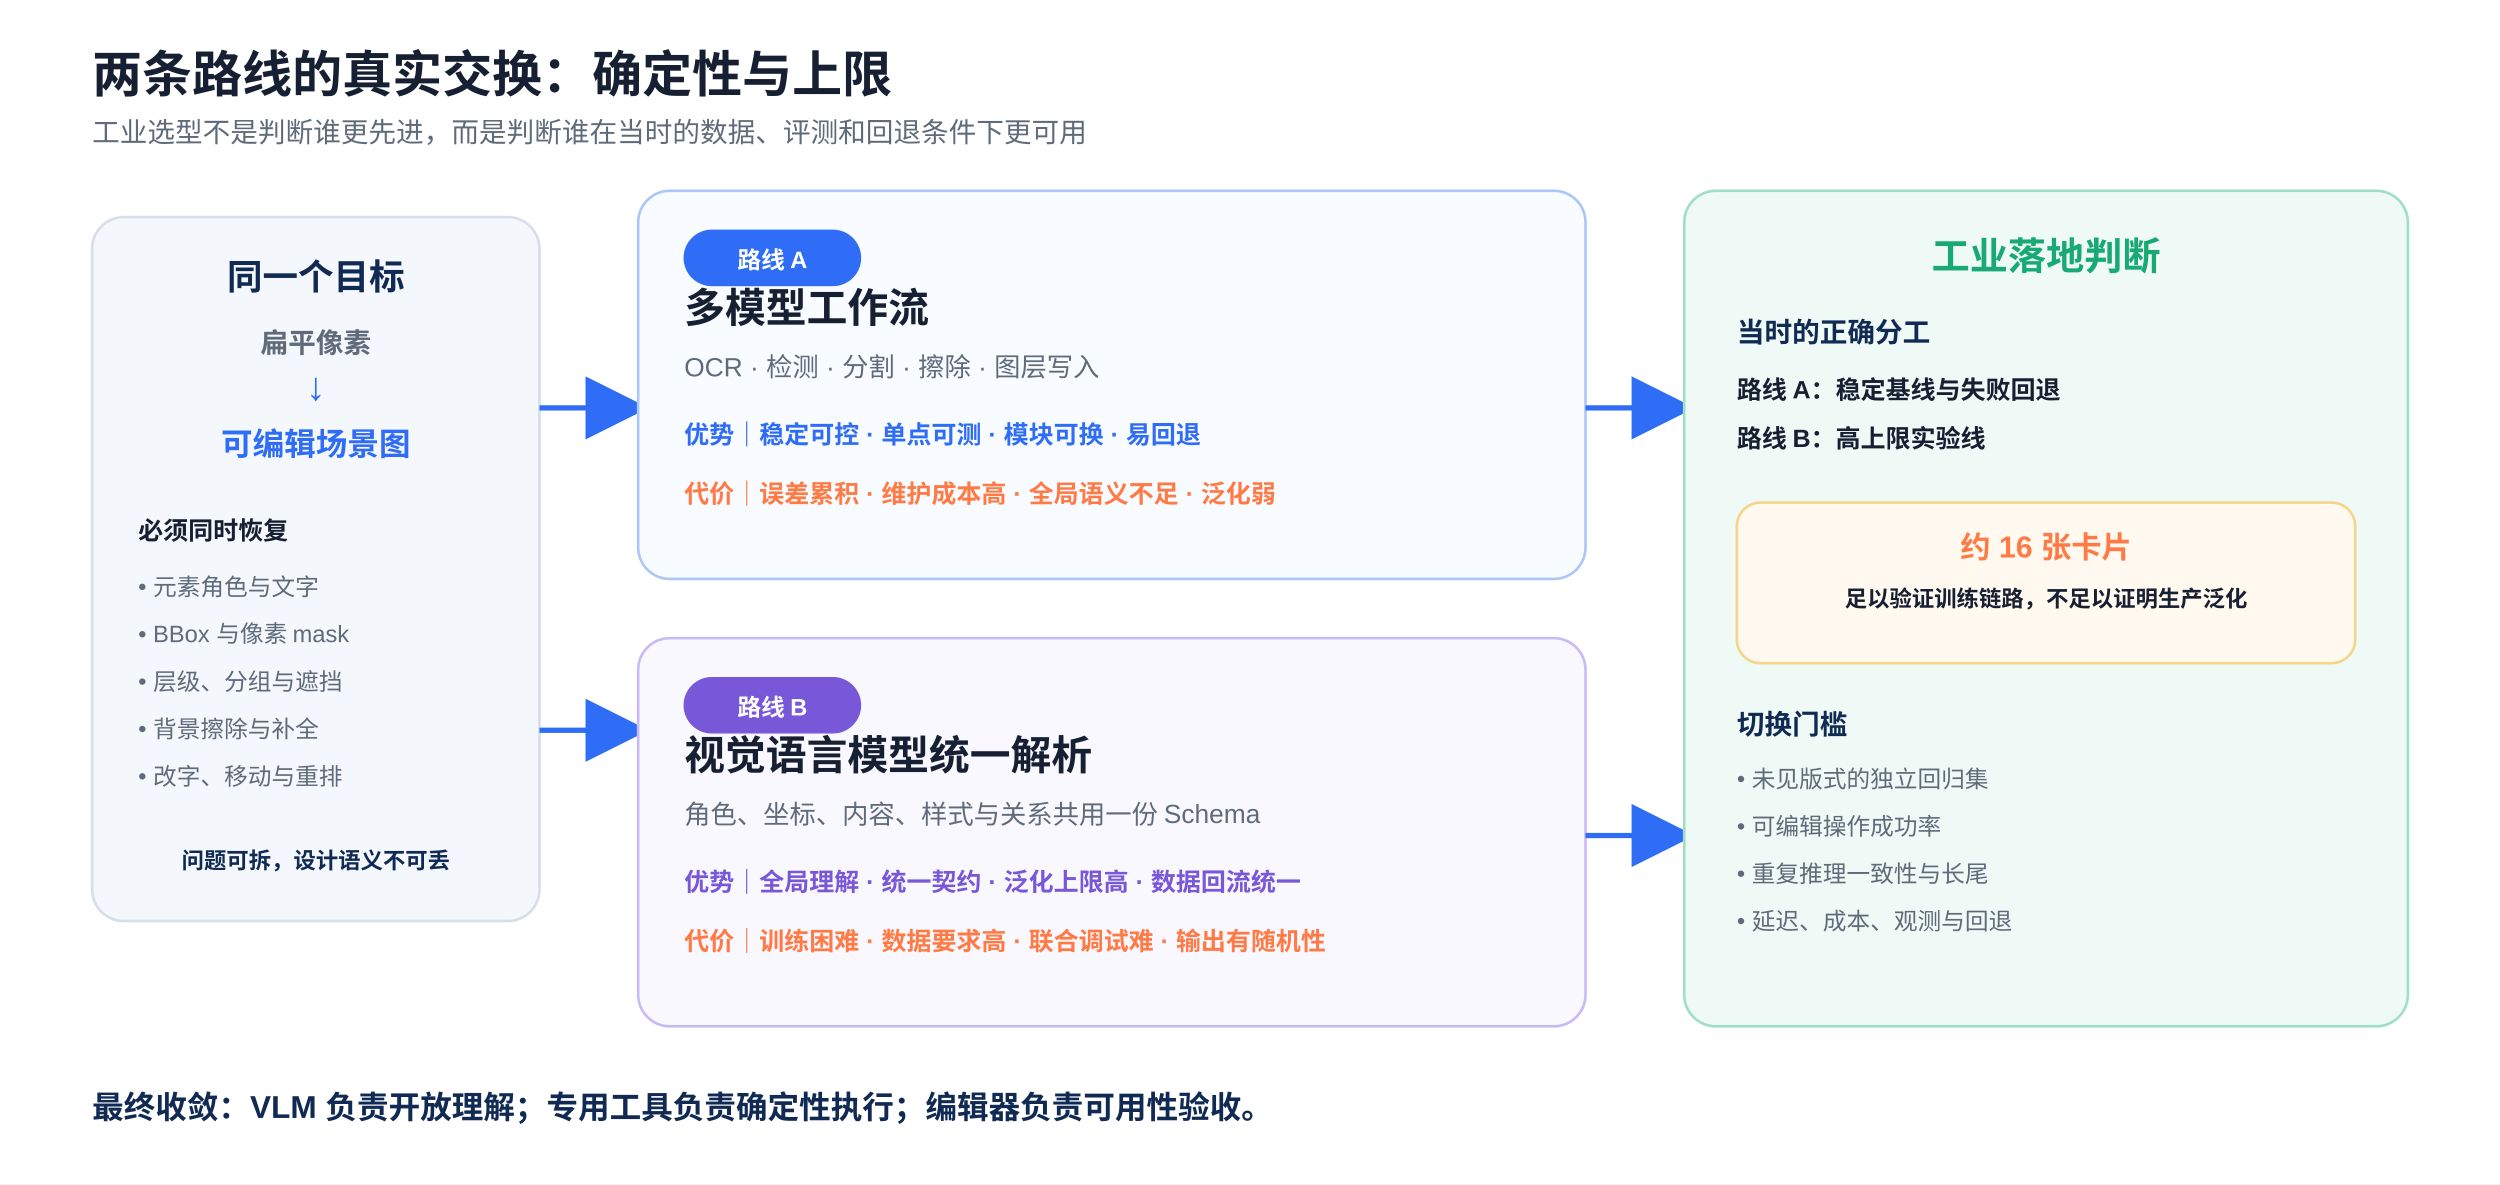
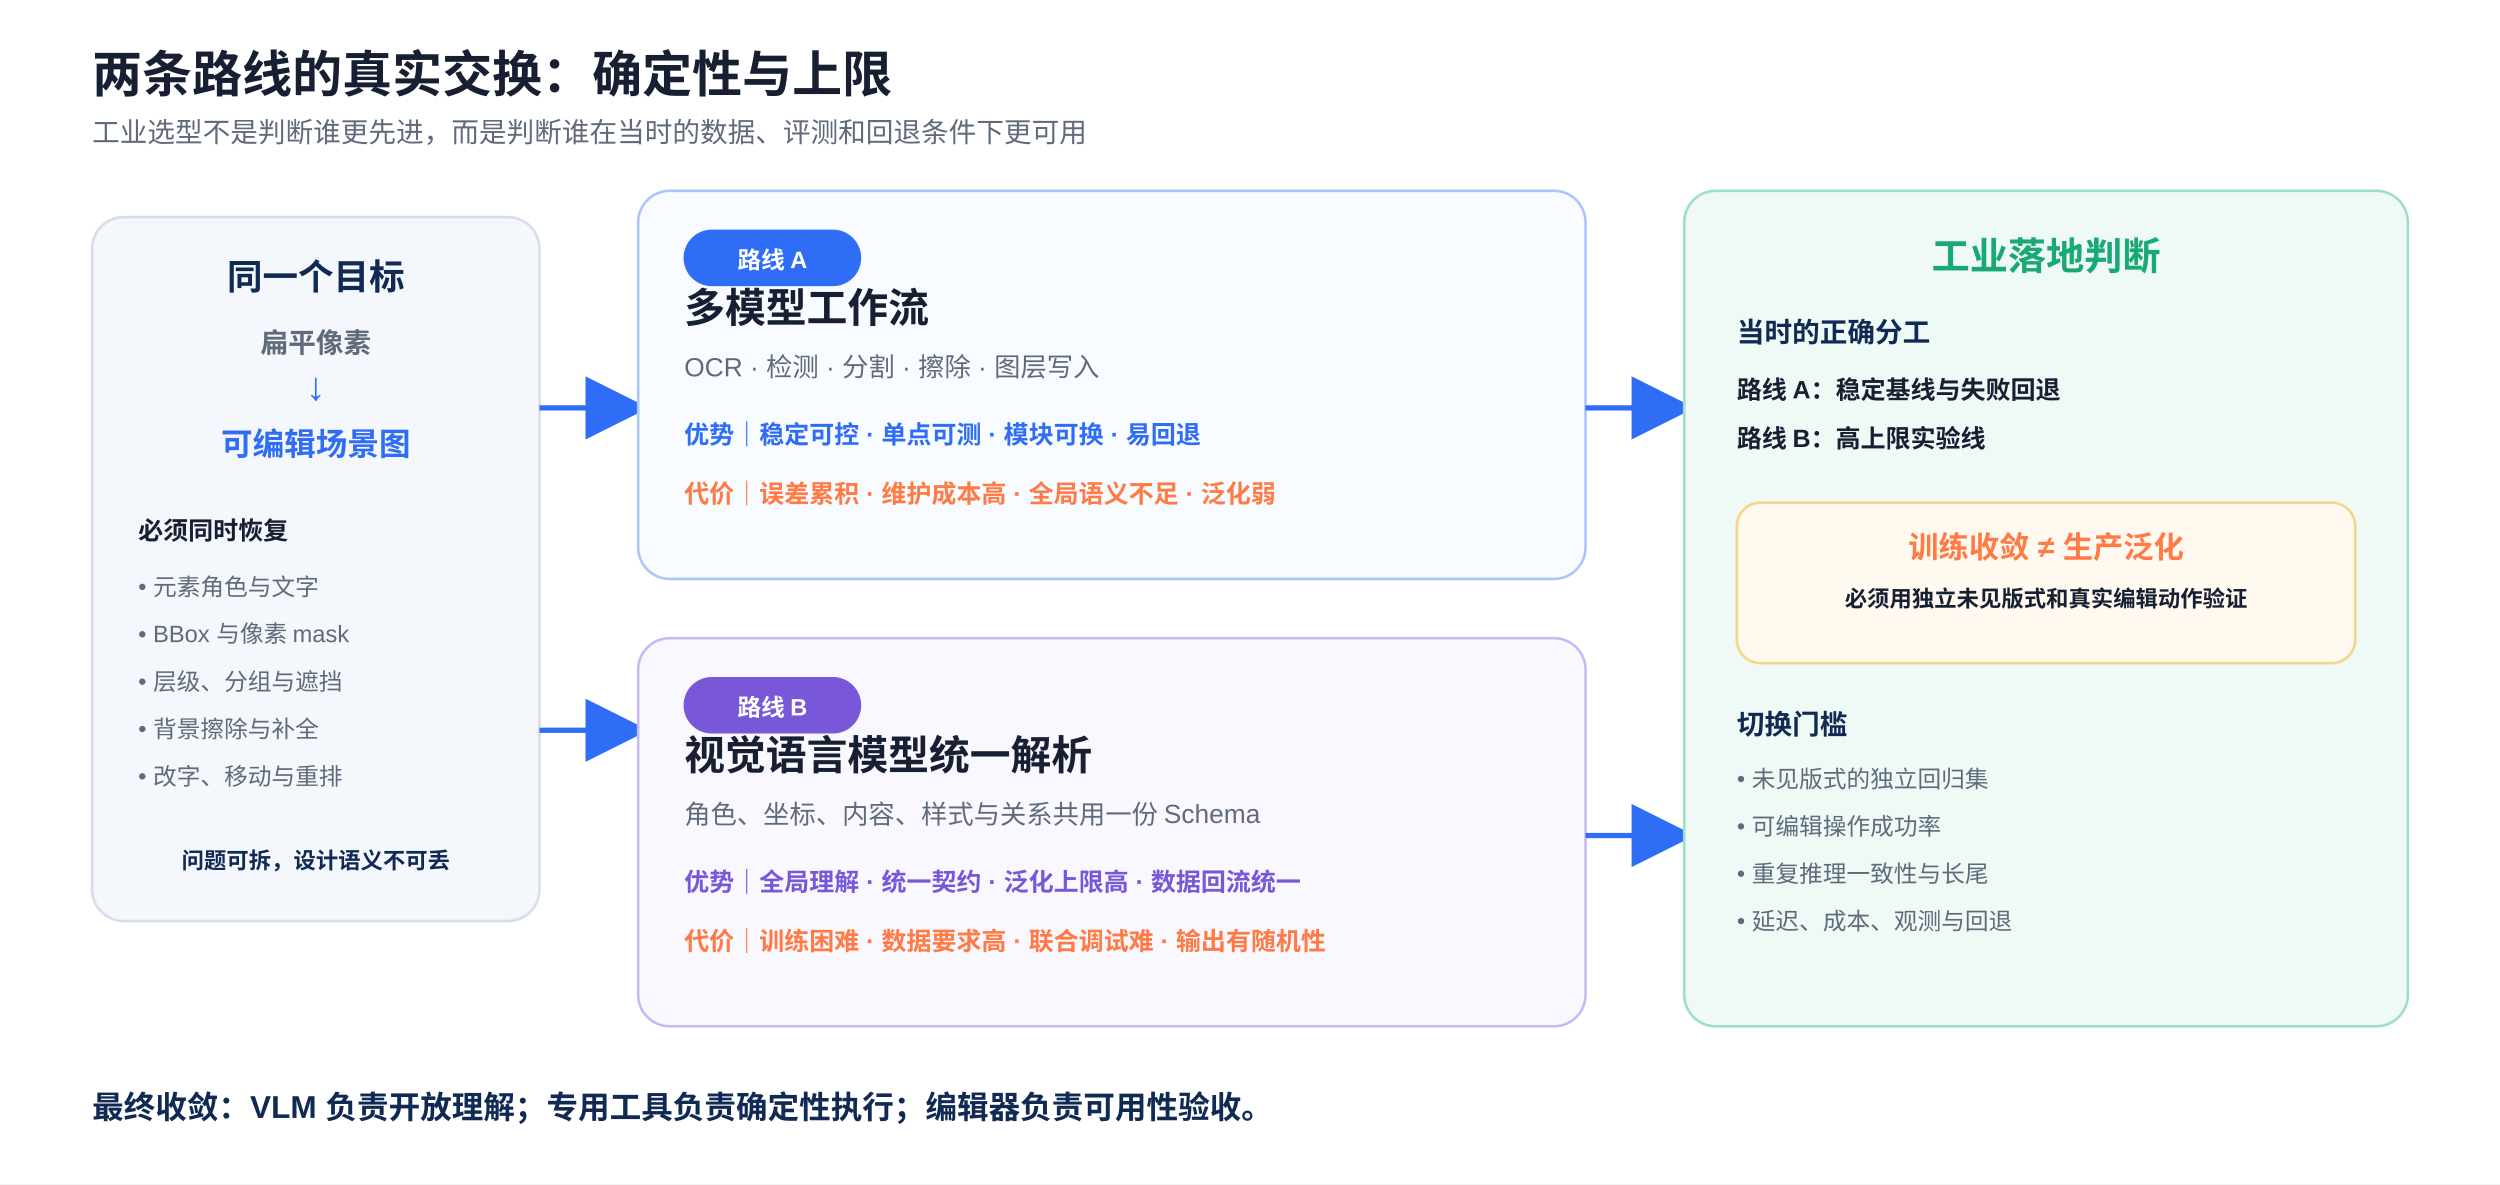
<svg xmlns="http://www.w3.org/2000/svg" width="1900" height="900" viewBox="0 0 1900 900">
  <defs>
    <linearGradient id="ocean" x1="0" y1="0" x2="1" y2="1">
      <stop offset="0" stop-color="#08264f" />
      <stop offset="1" stop-color="#0d7a96" />
    </linearGradient>
    <linearGradient id="sky" x1="0" y1="0" x2="1" y2="1">
      <stop offset="0" stop-color="#101c49" />
      <stop offset="1" stop-color="#4d3e92" />
    </linearGradient>
    <linearGradient id="softBlue" x1="0" y1="0" x2="1" y2="1">
      <stop offset="0" stop-color="#edf4ff" />
      <stop offset="1" stop-color="#f6fbff" />
    </linearGradient>
    <filter id="shadow" x="-20%" y="-20%" width="140%" height="140%">
      <feDropShadow dx="0" dy="8" stdDeviation="12" flood-color="#18233a" flood-opacity=".14" />
    </filter>
    <filter id="blur">
      <feGaussianBlur stdDeviation="14" />
    </filter>
    <marker id="arrow" markerWidth="12" markerHeight="12" refX="10" refY="6" orient="auto">
      <path d="M0,0 L12,6 L0,12 z" fill="#2f6df6" />
    </marker>
    <pattern id="grid" width="28" height="28" patternUnits="userSpaceOnUse">
      <path d="M28 0H0V28" fill="none" stroke="#c9d5e8" stroke-width="1" />
    </pattern>
  </defs>
  <rect width="1900" height="900" fill="#ffffff" />
  <text x="70" y="70" font-family="Arial, PingFang SC, Noto Sans CJK SC, sans-serif" font-size="38" font-weight="750" fill="#172033" text-anchor="start">两条路线的真实交换：确定性与上限</text>
  <text x="70" y="108" font-family="Arial, PingFang SC, Noto Sans CJK SC, sans-serif" font-size="21" font-weight="400" fill="#5f6b7a" text-anchor="start">工业选型不是判断谁更先进，而是判断谁在当时的数据、评测和回退条件下更可用</text>
  <rect x="70" y="165" width="340" height="535" rx="24" fill="#f4f7fb" stroke="#d7deea" stroke-width="2" />
  <text x="240" y="220" font-family="Arial, PingFang SC, Noto Sans CJK SC, sans-serif" font-size="27" font-weight="750" fill="#102a54" text-anchor="middle">同一个目标</text>
  <text x="240" y="268" font-family="Arial, PingFang SC, Noto Sans CJK SC, sans-serif" font-size="21" font-weight="600" fill="#5f6b7a" text-anchor="middle">扁平像素</text>
  <text x="240" y="304" font-family="Arial, PingFang SC, Noto Sans CJK SC, sans-serif" font-size="30" font-weight="700" fill="#2f6df6" text-anchor="middle">↓</text>
  <text x="240" y="346" font-family="Arial, PingFang SC, Noto Sans CJK SC, sans-serif" font-size="24" font-weight="750" fill="#2f6df6" text-anchor="middle">可编辑场景图</text>
  <text x="105" y="410" font-family="Arial, PingFang SC, Noto Sans CJK SC, sans-serif" font-size="19" font-weight="700" fill="#172033" text-anchor="start">必须同时恢复</text>
  <text x="105" y="452" font-family="Arial, PingFang SC, Noto Sans CJK SC, sans-serif" font-size="18" font-weight="500" fill="#5f6b7a" text-anchor="start">• 元素角色与文字</text>
  <text x="105" y="488" font-family="Arial, PingFang SC, Noto Sans CJK SC, sans-serif" font-size="18" font-weight="500" fill="#5f6b7a" text-anchor="start">• BBox 与像素 mask</text>
  <text x="105" y="524" font-family="Arial, PingFang SC, Noto Sans CJK SC, sans-serif" font-size="18" font-weight="500" fill="#5f6b7a" text-anchor="start">• 层级、分组与遮挡</text>
  <text x="105" y="560" font-family="Arial, PingFang SC, Noto Sans CJK SC, sans-serif" font-size="18" font-weight="500" fill="#5f6b7a" text-anchor="start">• 背景擦除与补全</text>
  <text x="105" y="596" font-family="Arial, PingFang SC, Noto Sans CJK SC, sans-serif" font-size="18" font-weight="500" fill="#5f6b7a" text-anchor="start">• 改字、移动与重排</text>
  <text x="240" y="660" font-family="Arial, PingFang SC, Noto Sans CJK SC, sans-serif" font-size="17" font-weight="700" fill="#102a54" text-anchor="middle">问题可拆，设计语义不可丢</text>
  <line x1="410" y1="310" x2="485" y2="310" stroke="#2f6df6" stroke-width="4" marker-end="url(#arrow)" />
  <line x1="410" y1="555" x2="485" y2="555" stroke="#2f6df6" stroke-width="4" marker-end="url(#arrow)" />
  <rect x="485" y="145" width="720" height="295" rx="24" fill="#f8fbff" stroke="#abc7f8" stroke-width="2" />
  <rect x="520" y="175" width="134" height="42" rx="21" fill="#2f6df6" stroke="#2f6df6" stroke-width="1" />
  <text x="587" y="204" font-family="Arial, PingFang SC, Noto Sans CJK SC, sans-serif" font-size="18" font-weight="700" fill="#fff" text-anchor="middle">路线 A</text>
  <text x="520" y="245" font-family="Arial, PingFang SC, Noto Sans CJK SC, sans-serif" font-size="31" font-weight="750" fill="#172033" text-anchor="start">多模型工作流</text>
  <text x="520" y="286" font-family="Arial, PingFang SC, Noto Sans CJK SC, sans-serif" font-size="20" font-weight="500" fill="#5f6b7a" text-anchor="start">OCR · 检测 · 分割 · 擦除 · 图层写入</text>
  <text x="520" y="337" font-family="Arial, PingFang SC, Noto Sans CJK SC, sans-serif" font-size="19" font-weight="650" fill="#2f6df6" text-anchor="start">优势｜稳定可控 · 单点可测 · 模块可换 · 易回退</text>
  <text x="520" y="382" font-family="Arial, PingFang SC, Noto Sans CJK SC, sans-serif" font-size="19" font-weight="650" fill="#ff7a45" text-anchor="start">代价｜误差累积 · 维护成本高 · 全局语义不足 · 泛化弱</text>
  <rect x="485" y="485" width="720" height="295" rx="24" fill="#faf8ff" stroke="#c8baf4" stroke-width="2" />
  <rect x="520" y="515" width="134" height="42" rx="21" fill="#7857d8" stroke="#7857d8" stroke-width="1" />
  <text x="587" y="544" font-family="Arial, PingFang SC, Noto Sans CJK SC, sans-serif" font-size="18" font-weight="700" fill="#fff" text-anchor="middle">路线 B</text>
  <text x="520" y="585" font-family="Arial, PingFang SC, Noto Sans CJK SC, sans-serif" font-size="31" font-weight="750" fill="#172033" text-anchor="start">视觉语言模型统一解析</text>
  <text x="520" y="626" font-family="Arial, PingFang SC, Noto Sans CJK SC, sans-serif" font-size="20" font-weight="500" fill="#5f6b7a" text-anchor="start">角色、坐标、内容、样式与关系共用一份 Schema</text>
  <text x="520" y="677" font-family="Arial, PingFang SC, Noto Sans CJK SC, sans-serif" font-size="19" font-weight="650" fill="#7857d8" text-anchor="start">优势｜全局理解 · 统一契约 · 泛化上限高 · 数据回流统一</text>
  <text x="520" y="722" font-family="Arial, PingFang SC, Noto Sans CJK SC, sans-serif" font-size="19" font-weight="650" fill="#ff7a45" text-anchor="start">代价｜训练困难 · 数据要求高 · 联合调试难 · 输出有随机性</text>
  <line x1="1205" y1="310" x2="1280" y2="310" stroke="#2f6df6" stroke-width="4" marker-end="url(#arrow)" />
  <line x1="1205" y1="635" x2="1280" y2="635" stroke="#2f6df6" stroke-width="4" marker-end="url(#arrow)" />
  <rect x="1280" y="145" width="550" height="635" rx="24" fill="#effaf6" stroke="#9edfc5" stroke-width="2" />
  <text x="1555" y="205" font-family="Arial, PingFang SC, Noto Sans CJK SC, sans-serif" font-size="29" font-weight="750" fill="#19a974" text-anchor="middle">工业落地判断</text>
  <text x="1320" y="260" font-family="Arial, PingFang SC, Noto Sans CJK SC, sans-serif" font-size="21" font-weight="750" fill="#102a54" text-anchor="start">当时的正确分工</text>
  <text x="1320" y="303" font-family="Arial, PingFang SC, Noto Sans CJK SC, sans-serif" font-size="19" font-weight="600" fill="#172033" text-anchor="start">路线 A：稳定基线与失败回退</text>
  <text x="1320" y="340" font-family="Arial, PingFang SC, Noto Sans CJK SC, sans-serif" font-size="19" font-weight="600" fill="#172033" text-anchor="start">路线 B：高上限实验线</text>
  <rect x="1320" y="382" width="470" height="122" rx="18" fill="#fff9ef" stroke="#f5d58a" stroke-width="2" />
-   <text x="1555" y="424" font-family="Arial, PingFang SC, Noto Sans CJK SC, sans-serif" font-size="23" font-weight="750" fill="#ff7a45" text-anchor="middle">约 16 张卡片</text>
-   <text x="1555" y="461" font-family="Arial, PingFang SC, Noto Sans CJK SC, sans-serif" font-size="17" font-weight="600" fill="#172033" text-anchor="middle">足以验证训练链路，不足以证明生产泛化</text>
+   <text x="1555" y="424" font-family="Arial, PingFang SC, Noto Sans CJK SC, sans-serif" font-size="23" font-weight="750" fill="#ff7a45" text-anchor="middle">训练收敛 ≠ 生产泛化</text>
+   <text x="1555" y="461" font-family="Arial, PingFang SC, Noto Sans CJK SC, sans-serif" font-size="17" font-weight="600" fill="#172033" text-anchor="middle">必须用独立未见版式和真实编辑动作验证</text>
  <text x="1320" y="558" font-family="Arial, PingFang SC, Noto Sans CJK SC, sans-serif" font-size="21" font-weight="750" fill="#102a54" text-anchor="start">切换门槛</text>
  <text x="1320" y="598" font-family="Arial, PingFang SC, Noto Sans CJK SC, sans-serif" font-size="18" font-weight="500" fill="#5f6b7a" text-anchor="start">• 未见版式的独立回归集</text>
  <text x="1320" y="634" font-family="Arial, PingFang SC, Noto Sans CJK SC, sans-serif" font-size="18" font-weight="500" fill="#5f6b7a" text-anchor="start">• 可编辑操作成功率</text>
  <text x="1320" y="670" font-family="Arial, PingFang SC, Noto Sans CJK SC, sans-serif" font-size="18" font-weight="500" fill="#5f6b7a" text-anchor="start">• 重复推理一致性与长尾</text>
  <text x="1320" y="706" font-family="Arial, PingFang SC, Noto Sans CJK SC, sans-serif" font-size="18" font-weight="500" fill="#5f6b7a" text-anchor="start">• 延迟、成本、观测与回退</text>
  <text x="70" y="850" font-family="Arial, PingFang SC, Noto Sans CJK SC, sans-serif" font-size="24" font-weight="700" fill="#102a54" text-anchor="start">最终收敛：VLM 负责开放理解；专用工具负责确定性执行；编辑器负责可用性验收。</text>
</svg>
